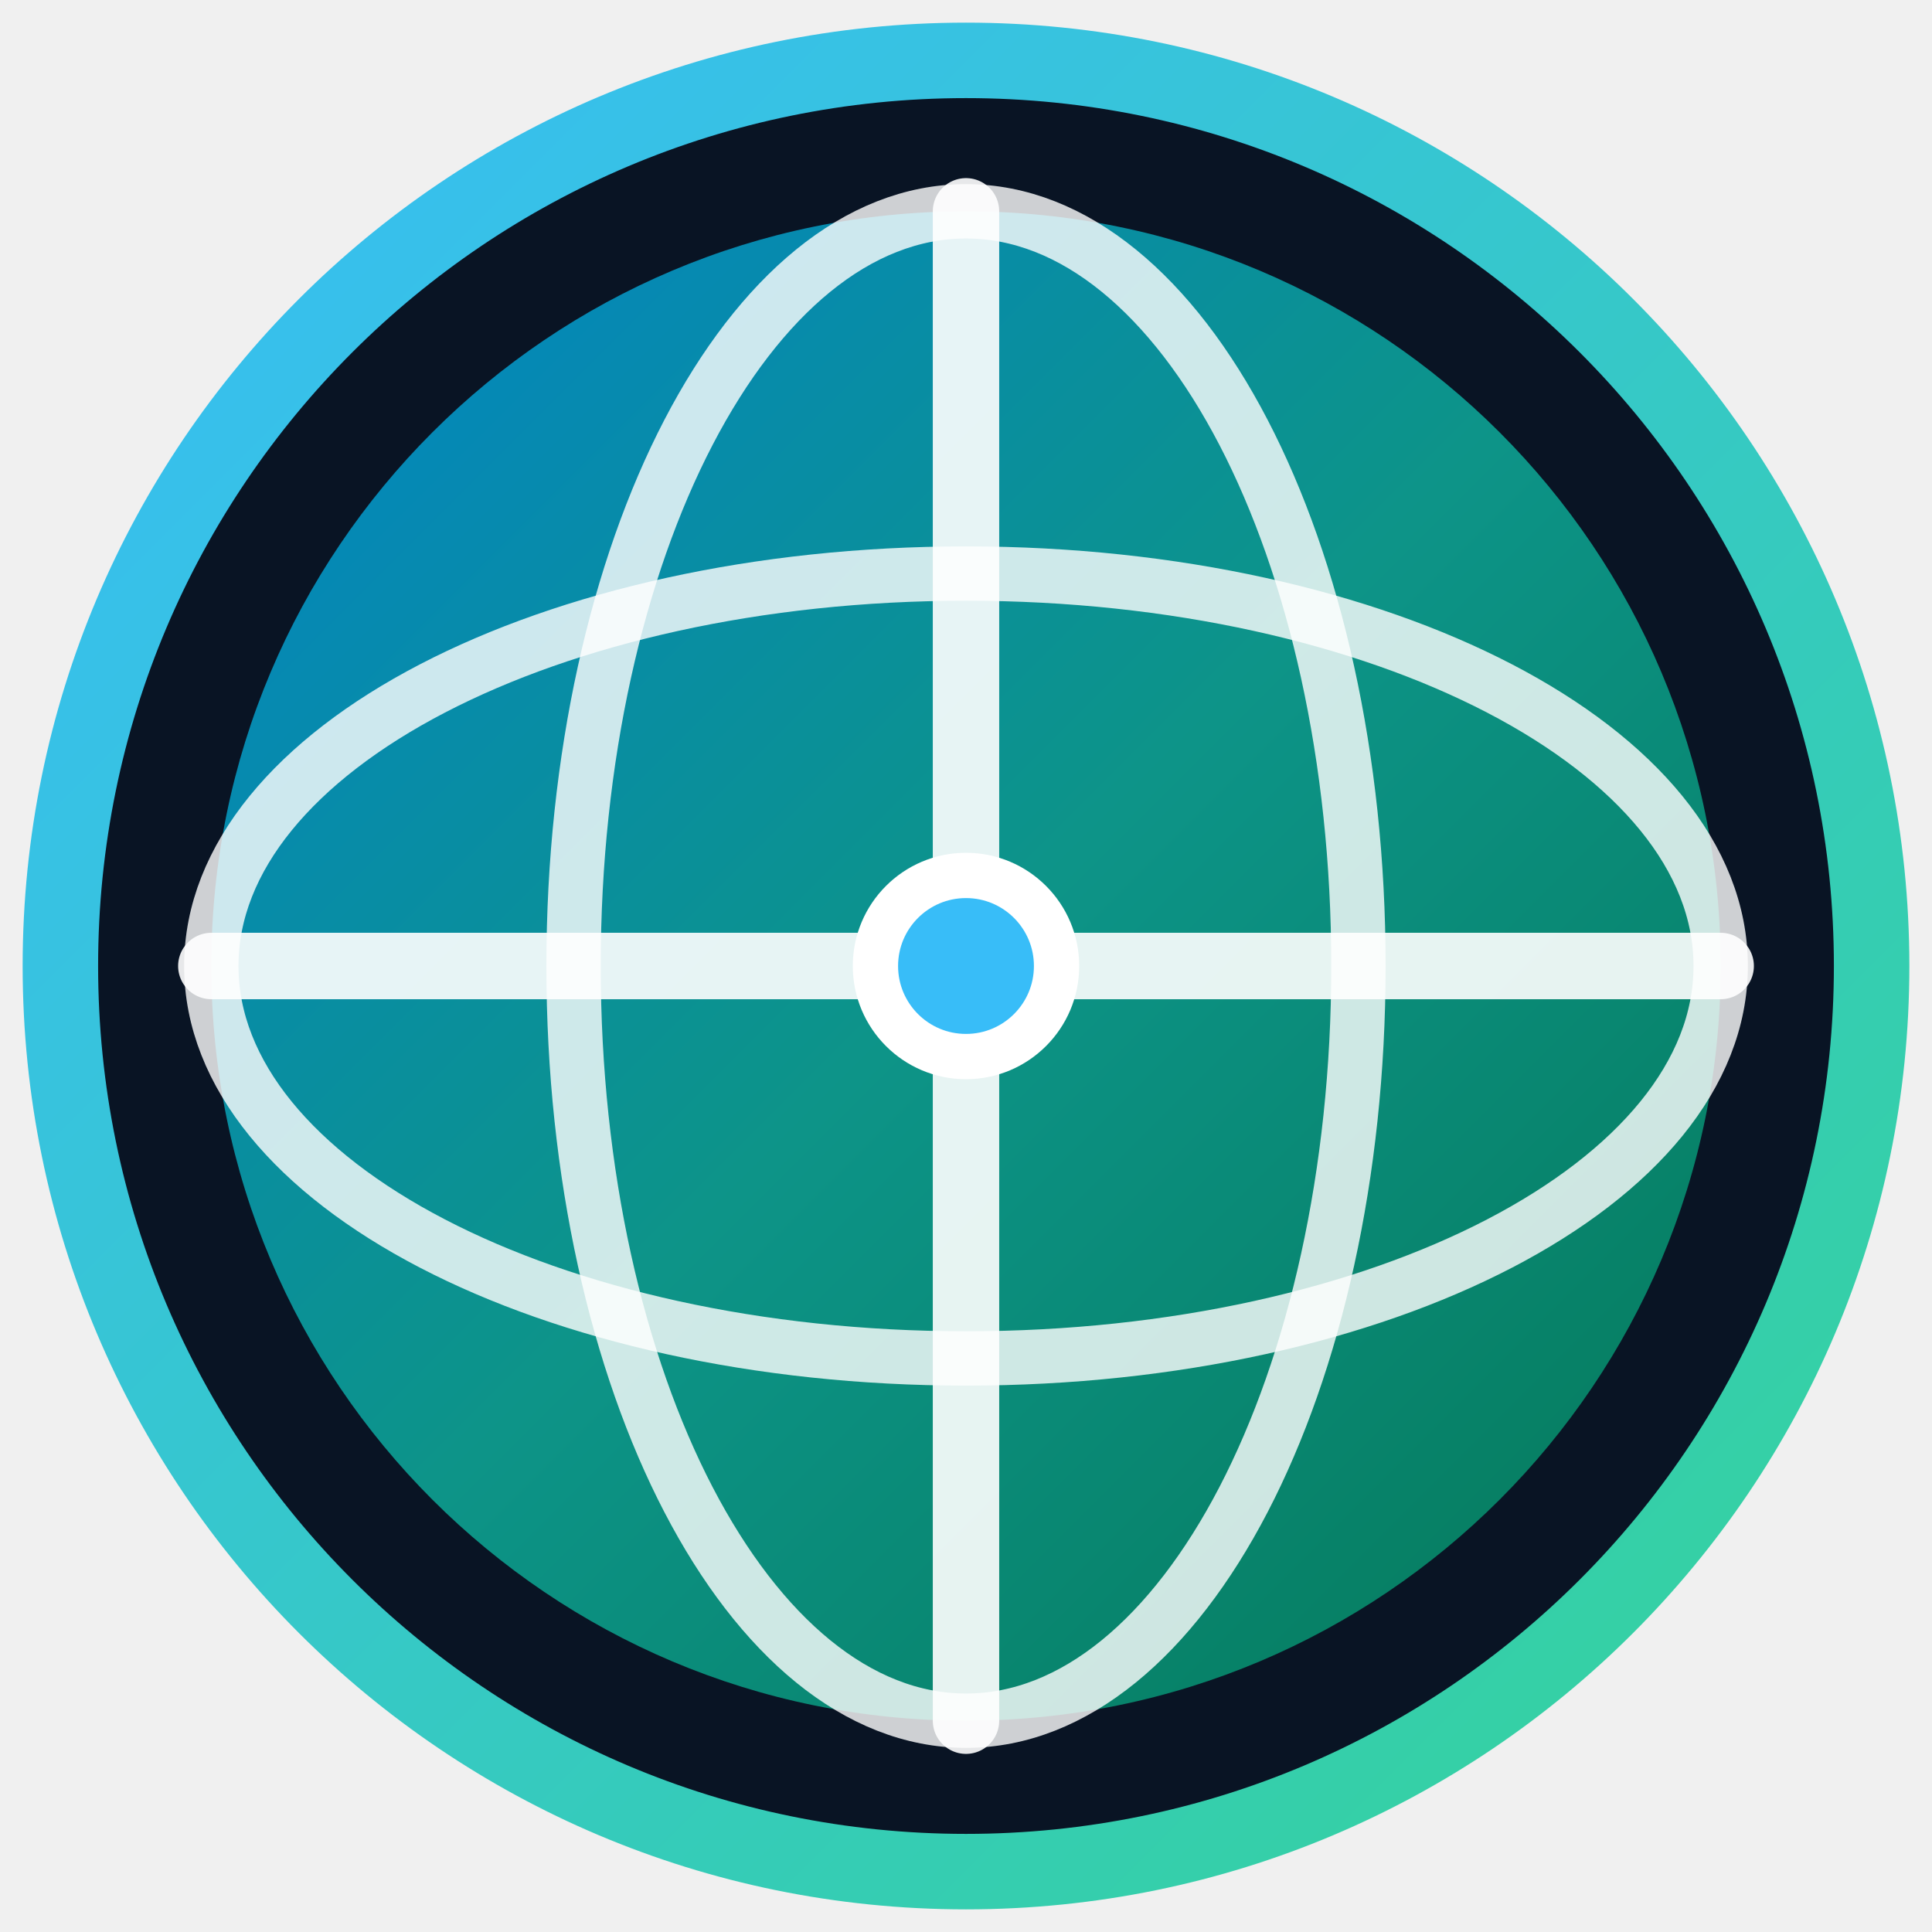
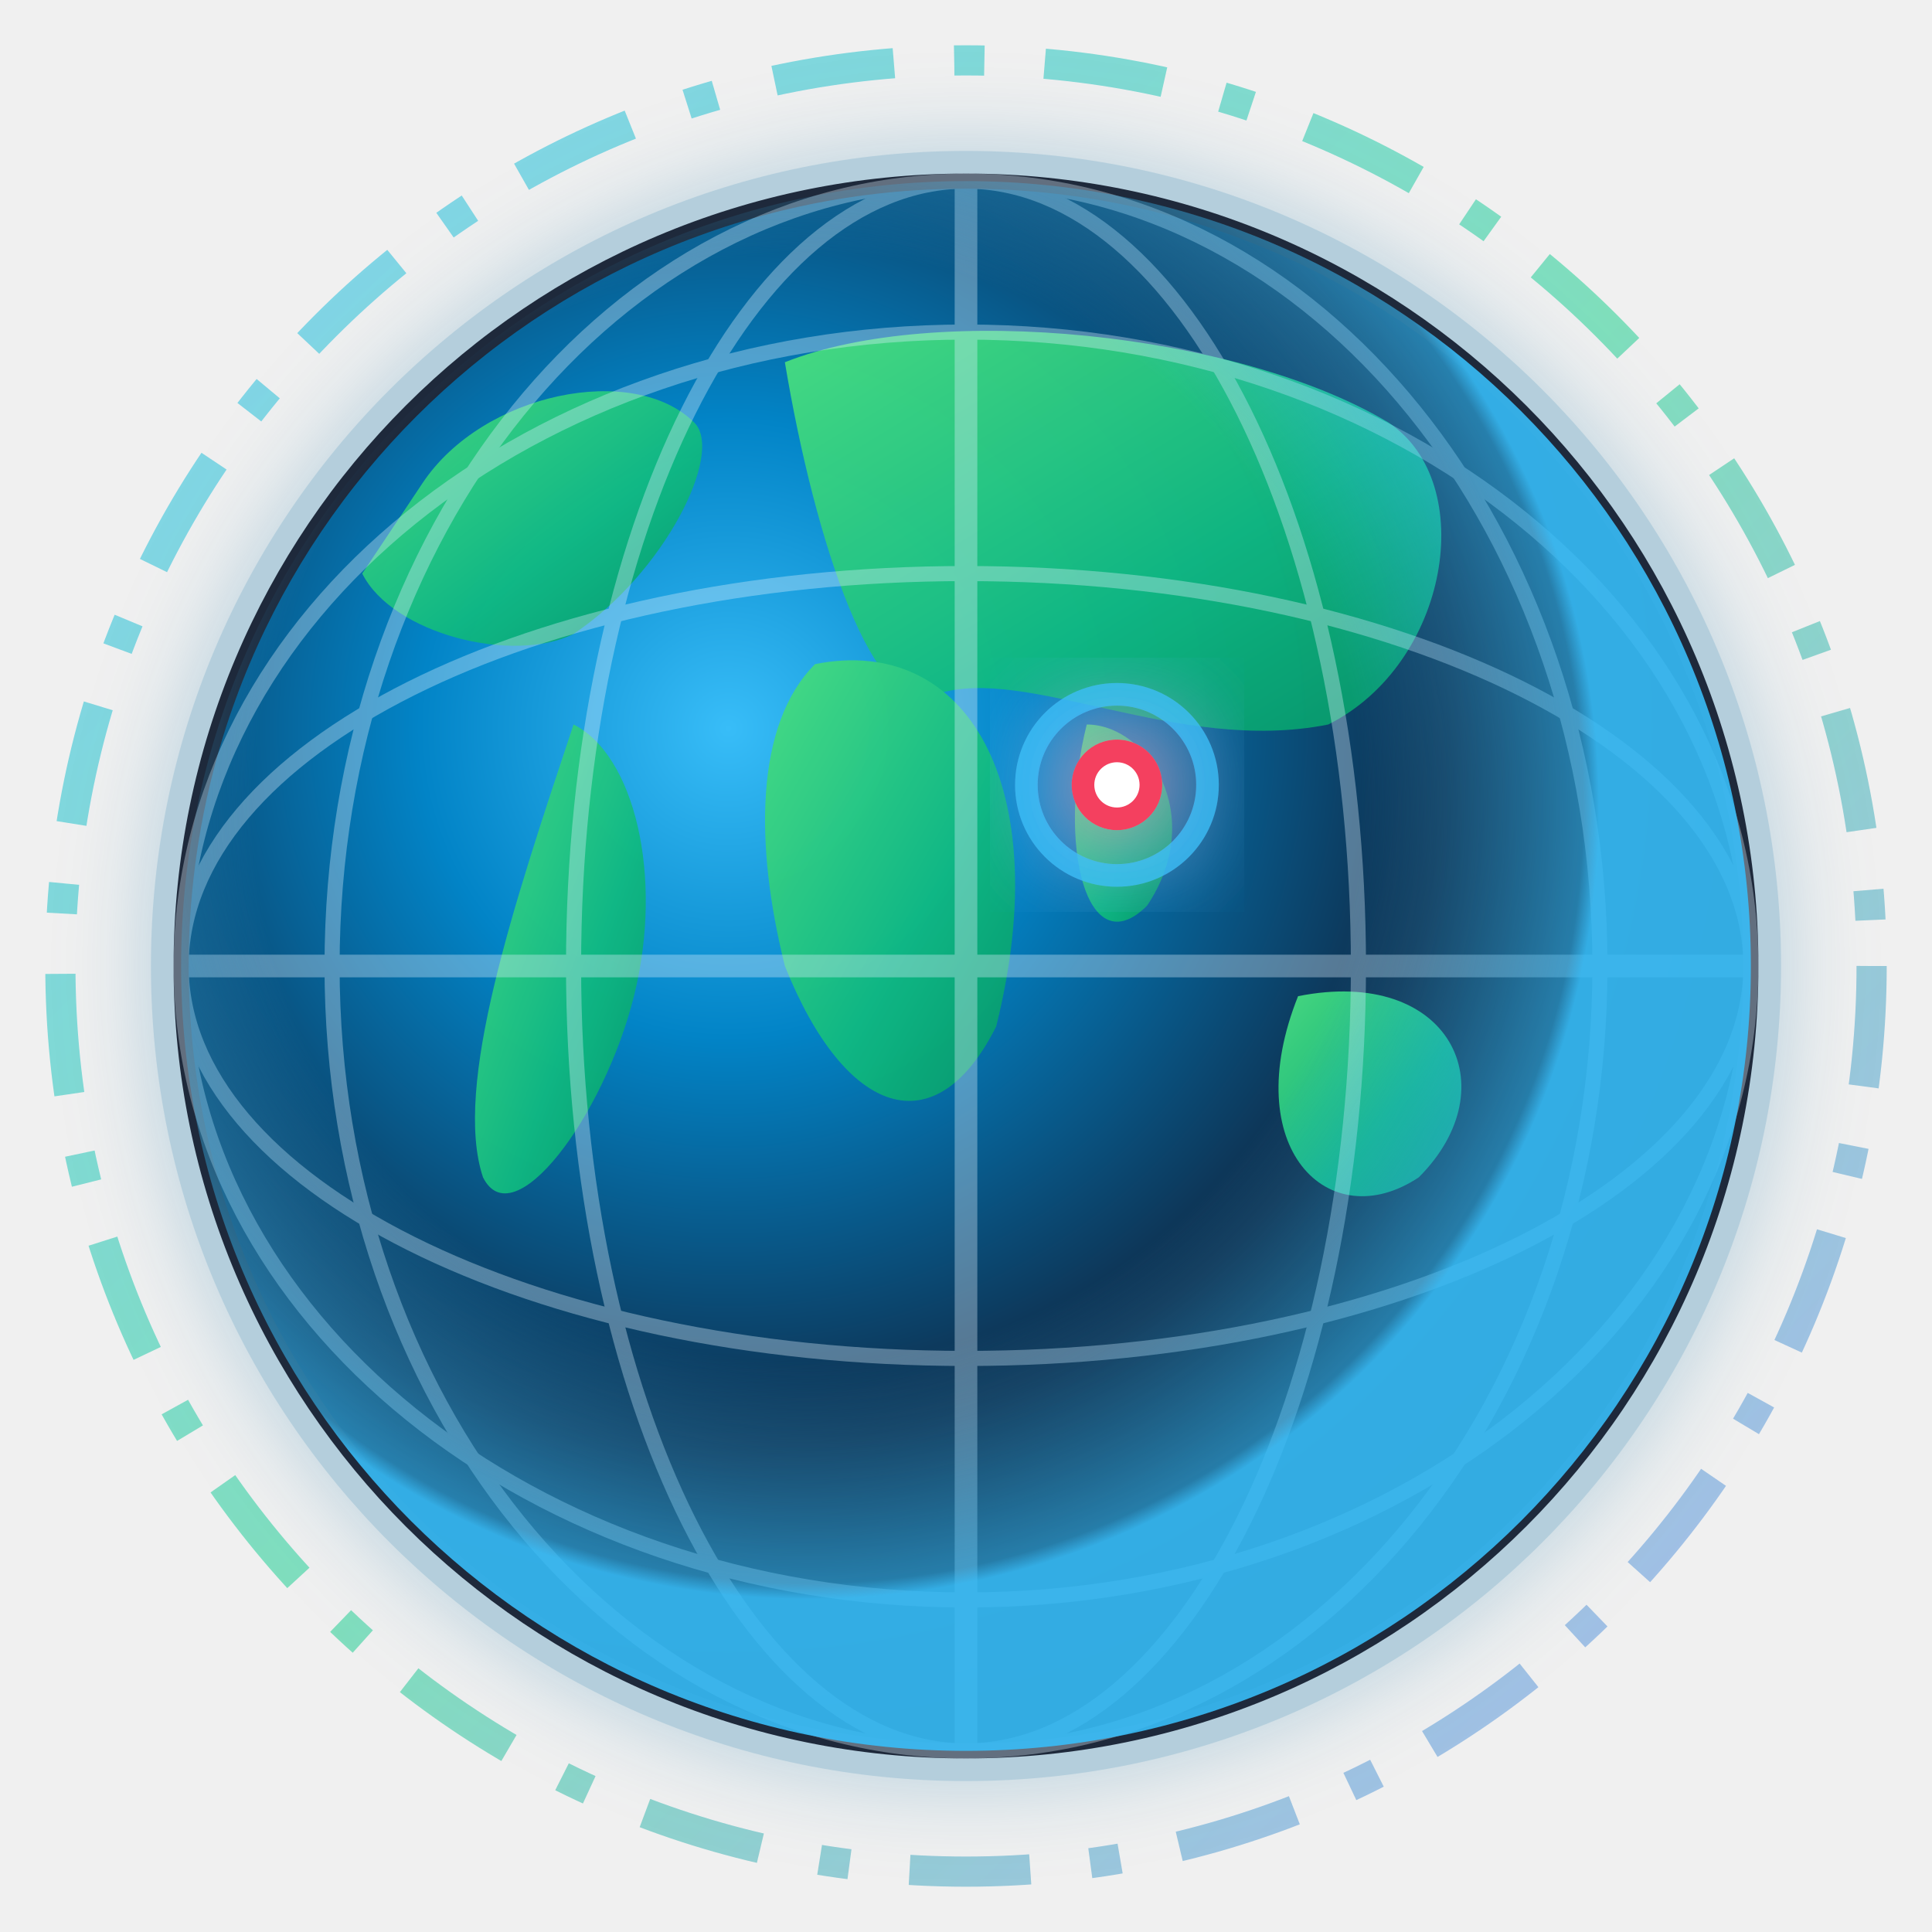
- <svg xmlns="http://www.w3.org/2000/svg" viewBox="0 0 64 64" fill="none">
+ <svg xmlns="http://www.w3.org/2000/svg" viewBox="0 0 128 128">
  <defs>
-     <linearGradient id="globeBg" x1="0%" y1="0%" x2="100%" y2="100%">
-       <stop offset="0%" stop-color="#0284c7" />
-       <stop offset="50%" stop-color="#0d9488" />
-       <stop offset="100%" stop-color="#047857" />
+     <filter id="glow" x="-20%" y="-20%" width="140%" height="140%">
+       <feGaussianBlur stdDeviation="3" result="blur" />
+       <feMerge>
+         <feMergeNode in="blur" />
+         <feMergeNode in="SourceGraphic" />
+       </feMerge>
+     </filter>
+     <radialGradient id="oceanGrad" cx="35%" cy="35%" r="65%">
+       <stop offset="0%" stop-color="#38bdf8" />
+       <stop offset="30%" stop-color="#0284c7" />
+       <stop offset="70%" stop-color="#0f2b48" />
+       <stop offset="100%" stop-color="#070f1e" />
+     </radialGradient>
+     <linearGradient id="ringGrad" x1="0%" y1="0%" x2="100%" y2="100%">
+       <stop offset="0%" stop-color="#38bdf8" />
+       <stop offset="50%" stop-color="#34d399" />
+       <stop offset="100%" stop-color="#818cf8" />
    </linearGradient>
-     <linearGradient id="globeRing" x1="0%" y1="0%" x2="100%" y2="100%">
-       <stop offset="0%" stop-color="#38bdf8" />
-       <stop offset="100%" stop-color="#34d399" />
+     <linearGradient id="landGrad" x1="0%" y1="0%" x2="100%" y2="100%">
+       <stop offset="0%" stop-color="#4ade80" />
+       <stop offset="60%" stop-color="#10b981" />
+       <stop offset="100%" stop-color="#059669" />
    </linearGradient>
+     <radialGradient id="atmoGrad" cx="40%" cy="40%" r="50%">
+       <stop offset="70%" stop-color="#38bdf8" stop-opacity="0" />
+       <stop offset="98%" stop-color="#38bdf8" stop-opacity="0.6" />
+       <stop offset="100%" stop-color="#38bdf8" stop-opacity="0.9" />
+     </radialGradient>
  </defs>
-   <circle cx="32" cy="32" r="30" fill="#091424" stroke="url(#globeRing)" stroke-width="2.5" />
-   <circle cx="32" cy="32" r="25" fill="url(#globeBg)" />
-   <path d="M7 32h50" stroke="#ffffff" stroke-width="2.2" stroke-linecap="round" stroke-opacity="0.9" />
-   <ellipse cx="32" cy="32" rx="25" ry="13" fill="none" stroke="#ffffff" stroke-width="1.8" stroke-opacity="0.8" />
-   <path d="M32 7v50" stroke="#ffffff" stroke-width="2.2" stroke-linecap="round" stroke-opacity="0.9" />
-   <ellipse cx="32" cy="32" rx="13" ry="25" fill="none" stroke="#ffffff" stroke-width="1.8" stroke-opacity="0.8" />
-   <circle cx="32" cy="32" r="3" fill="#38bdf8" stroke="#ffffff" stroke-width="1.5" />
+   <circle cx="64" cy="64" r="60" fill="none" stroke="url(#ringGrad)" stroke-width="2" stroke-dasharray="8 4 2 4" opacity="0.6" />
+   <circle cx="64" cy="64" r="54" fill="#0369a1" opacity="0.25" filter="url(#glow)" />
+   <circle cx="64" cy="64" r="52" fill="url(#oceanGrad)" stroke="#1e293b" stroke-width="1" />
+   <g fill="url(#landGrad)" opacity="0.95">
+     <path d="M 28 32 C 32 26, 42 24, 46 28 C 48 30, 44 38, 38 42 C 34 44, 26 42, 24 38 Z" />
+     <path d="M 38 48 C 42 50, 44 58, 42 66 C 40 74, 34 82, 32 78 C 30 72, 34 60, 38 48 Z" />
+     <path d="M 52 24 C 62 20, 82 22, 92 28 C 98 32, 96 44, 88 48 C 78 50, 68 44, 62 46 C 58 48, 54 36, 52 24 Z" />
+     <path d="M 72 48 C 76 48, 80 54, 76 60 C 72 64, 70 56, 72 48 Z" />
+     <path d="M 54 44 C 64 42, 70 52, 66 68 C 62 76, 56 74, 52 64 C 50 56, 50 48, 54 44 Z" />
+     <path d="M 86 66 C 96 64, 100 72, 94 78 C 88 82, 82 76, 86 66 Z" />
+   </g>
+   <g stroke="#e0f2fe" stroke-width="1" opacity="0.35" fill="none">
+     <line x1="12" y1="64" x2="116" y2="64" stroke-width="1.5" />
+     <ellipse cx="64" cy="64" rx="52" ry="26" />
+     <ellipse cx="64" cy="64" rx="52" ry="42" />
+     <line x1="64" y1="12" x2="64" y2="116" stroke-width="1.5" />
+     <ellipse cx="64" cy="64" rx="26" ry="52" />
+     <ellipse cx="64" cy="64" rx="42" ry="52" />
+   </g>
+   <circle cx="64" cy="64" r="52" fill="url(#atmoGrad)" pointer-events="none" />
+   <g filter="url(#glow)">
+     <circle cx="74" cy="52" r="6" fill="none" stroke="#38bdf8" stroke-width="1.5" opacity="0.8" />
+     <circle cx="74" cy="52" r="3" fill="#f43f5e" />
+     <circle cx="74" cy="52" r="1.5" fill="#ffffff" />
+   </g>
</svg>
